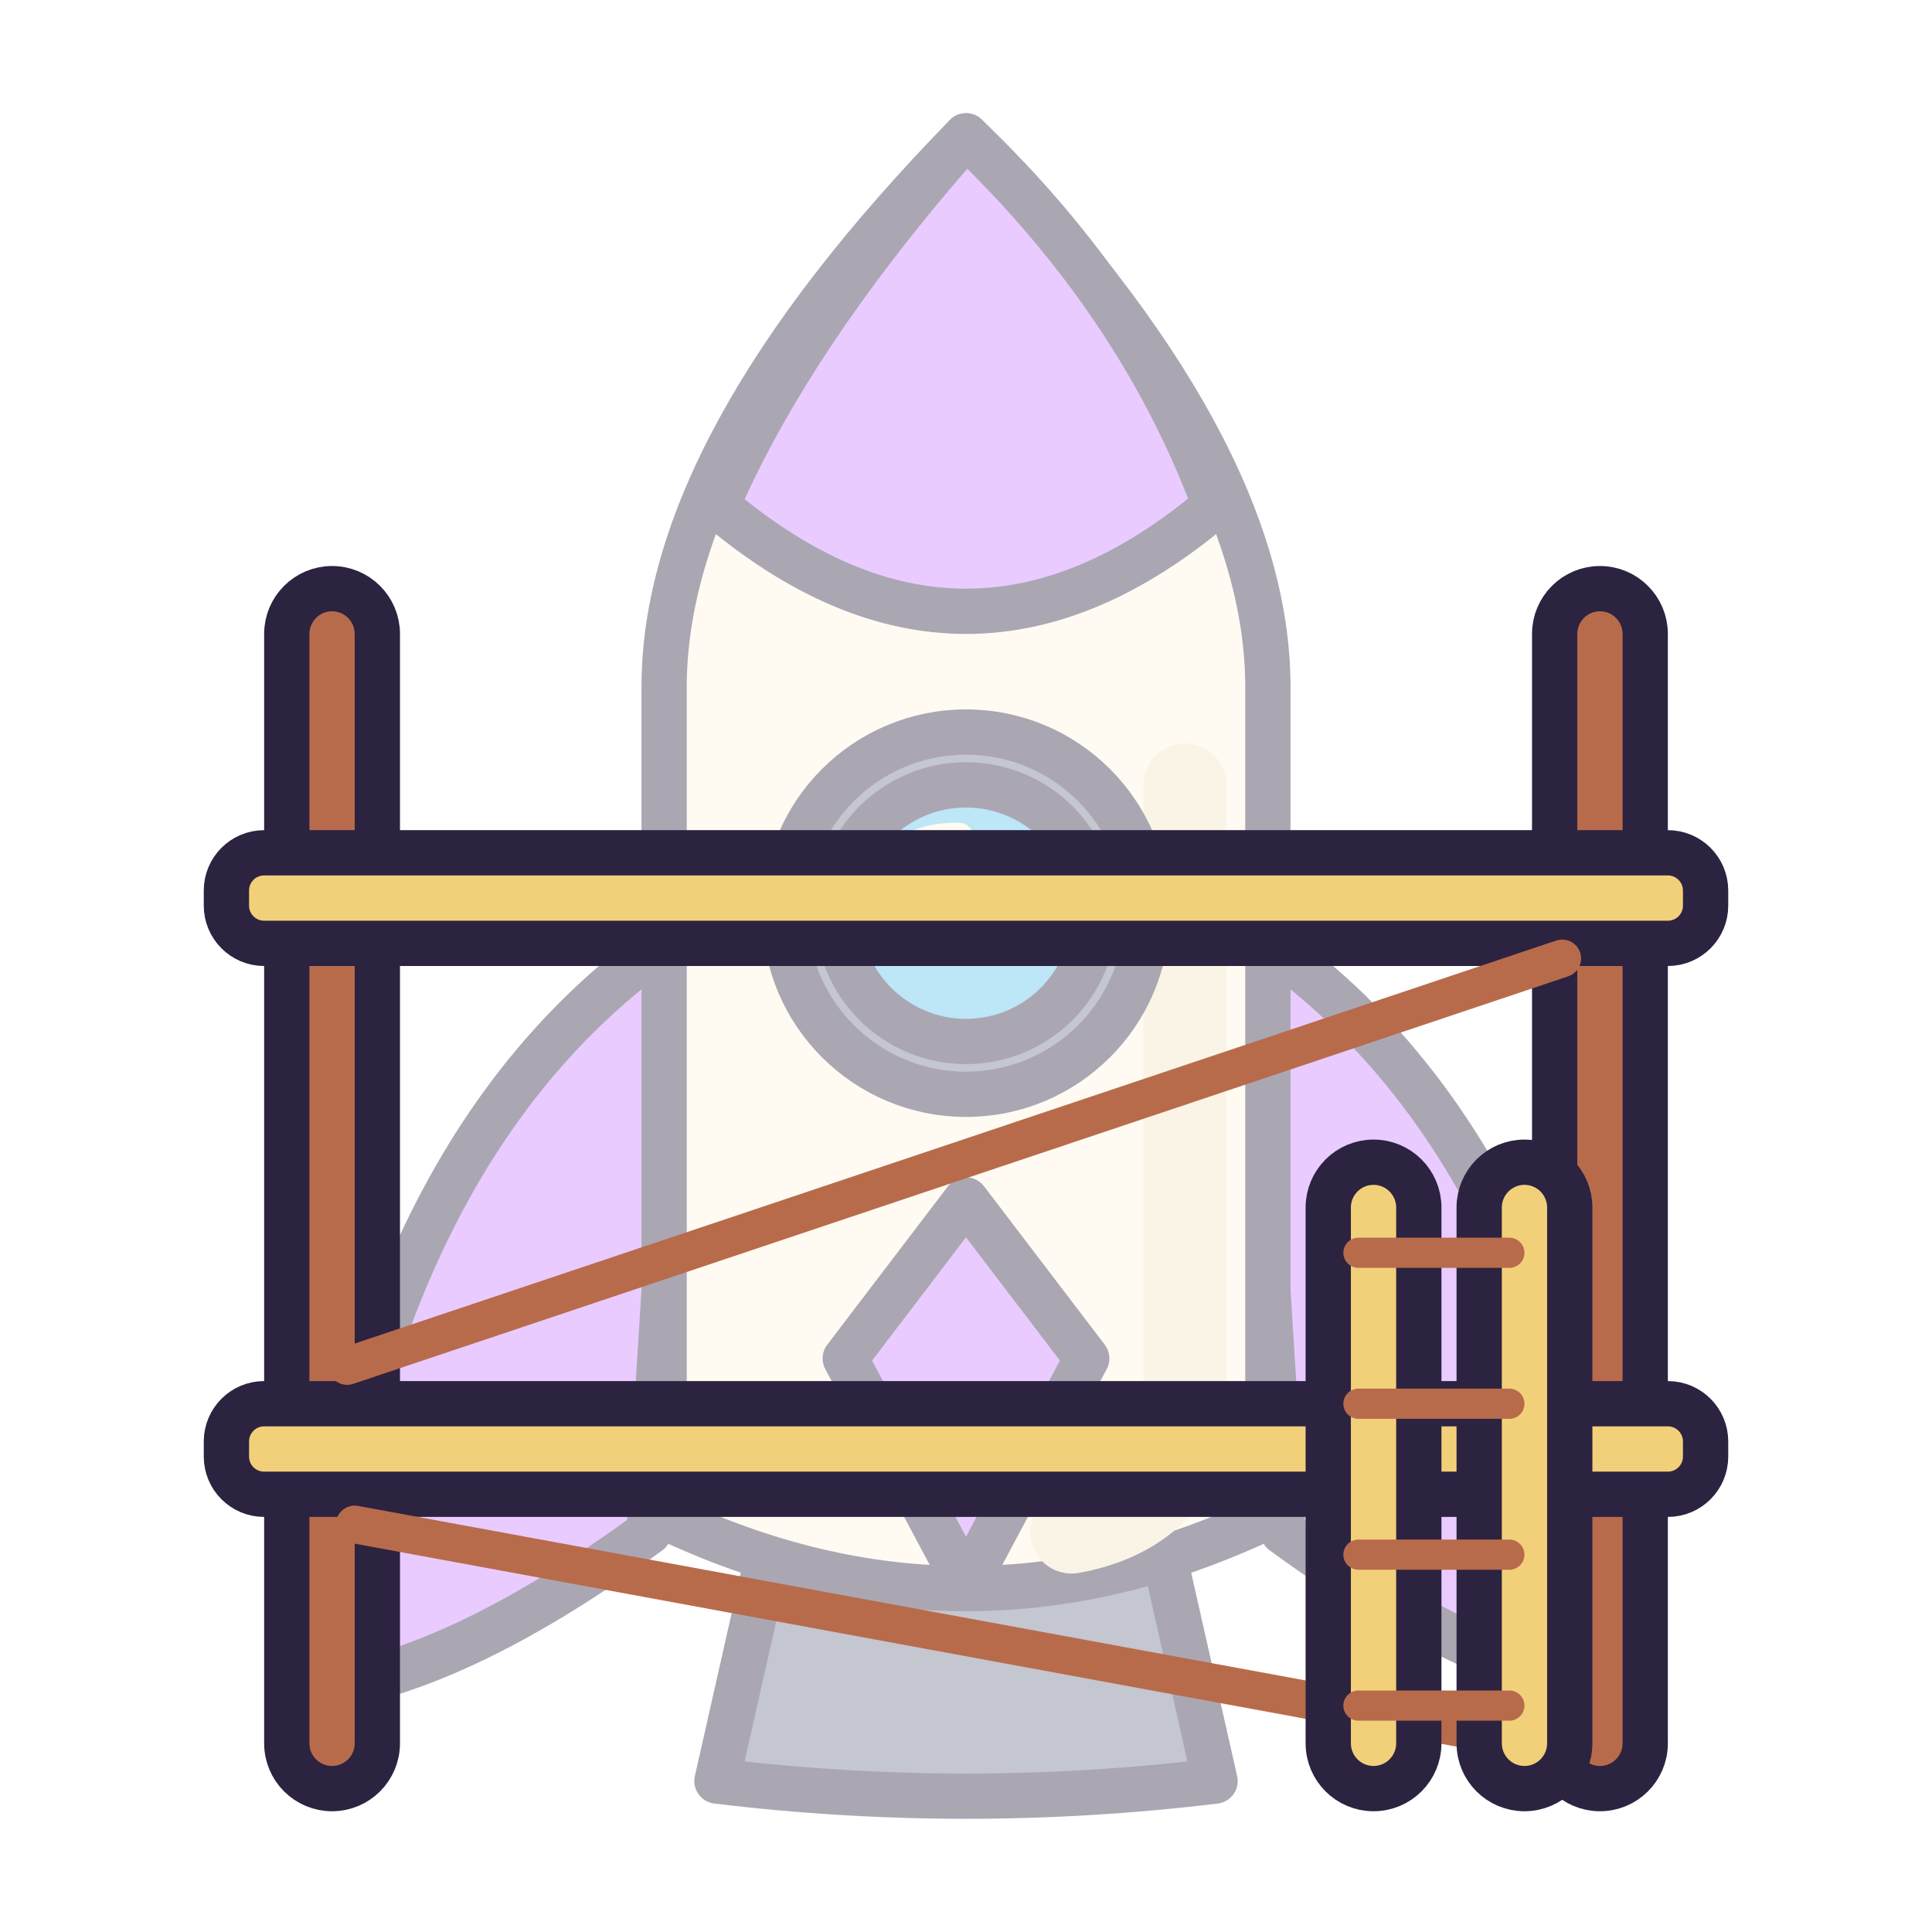
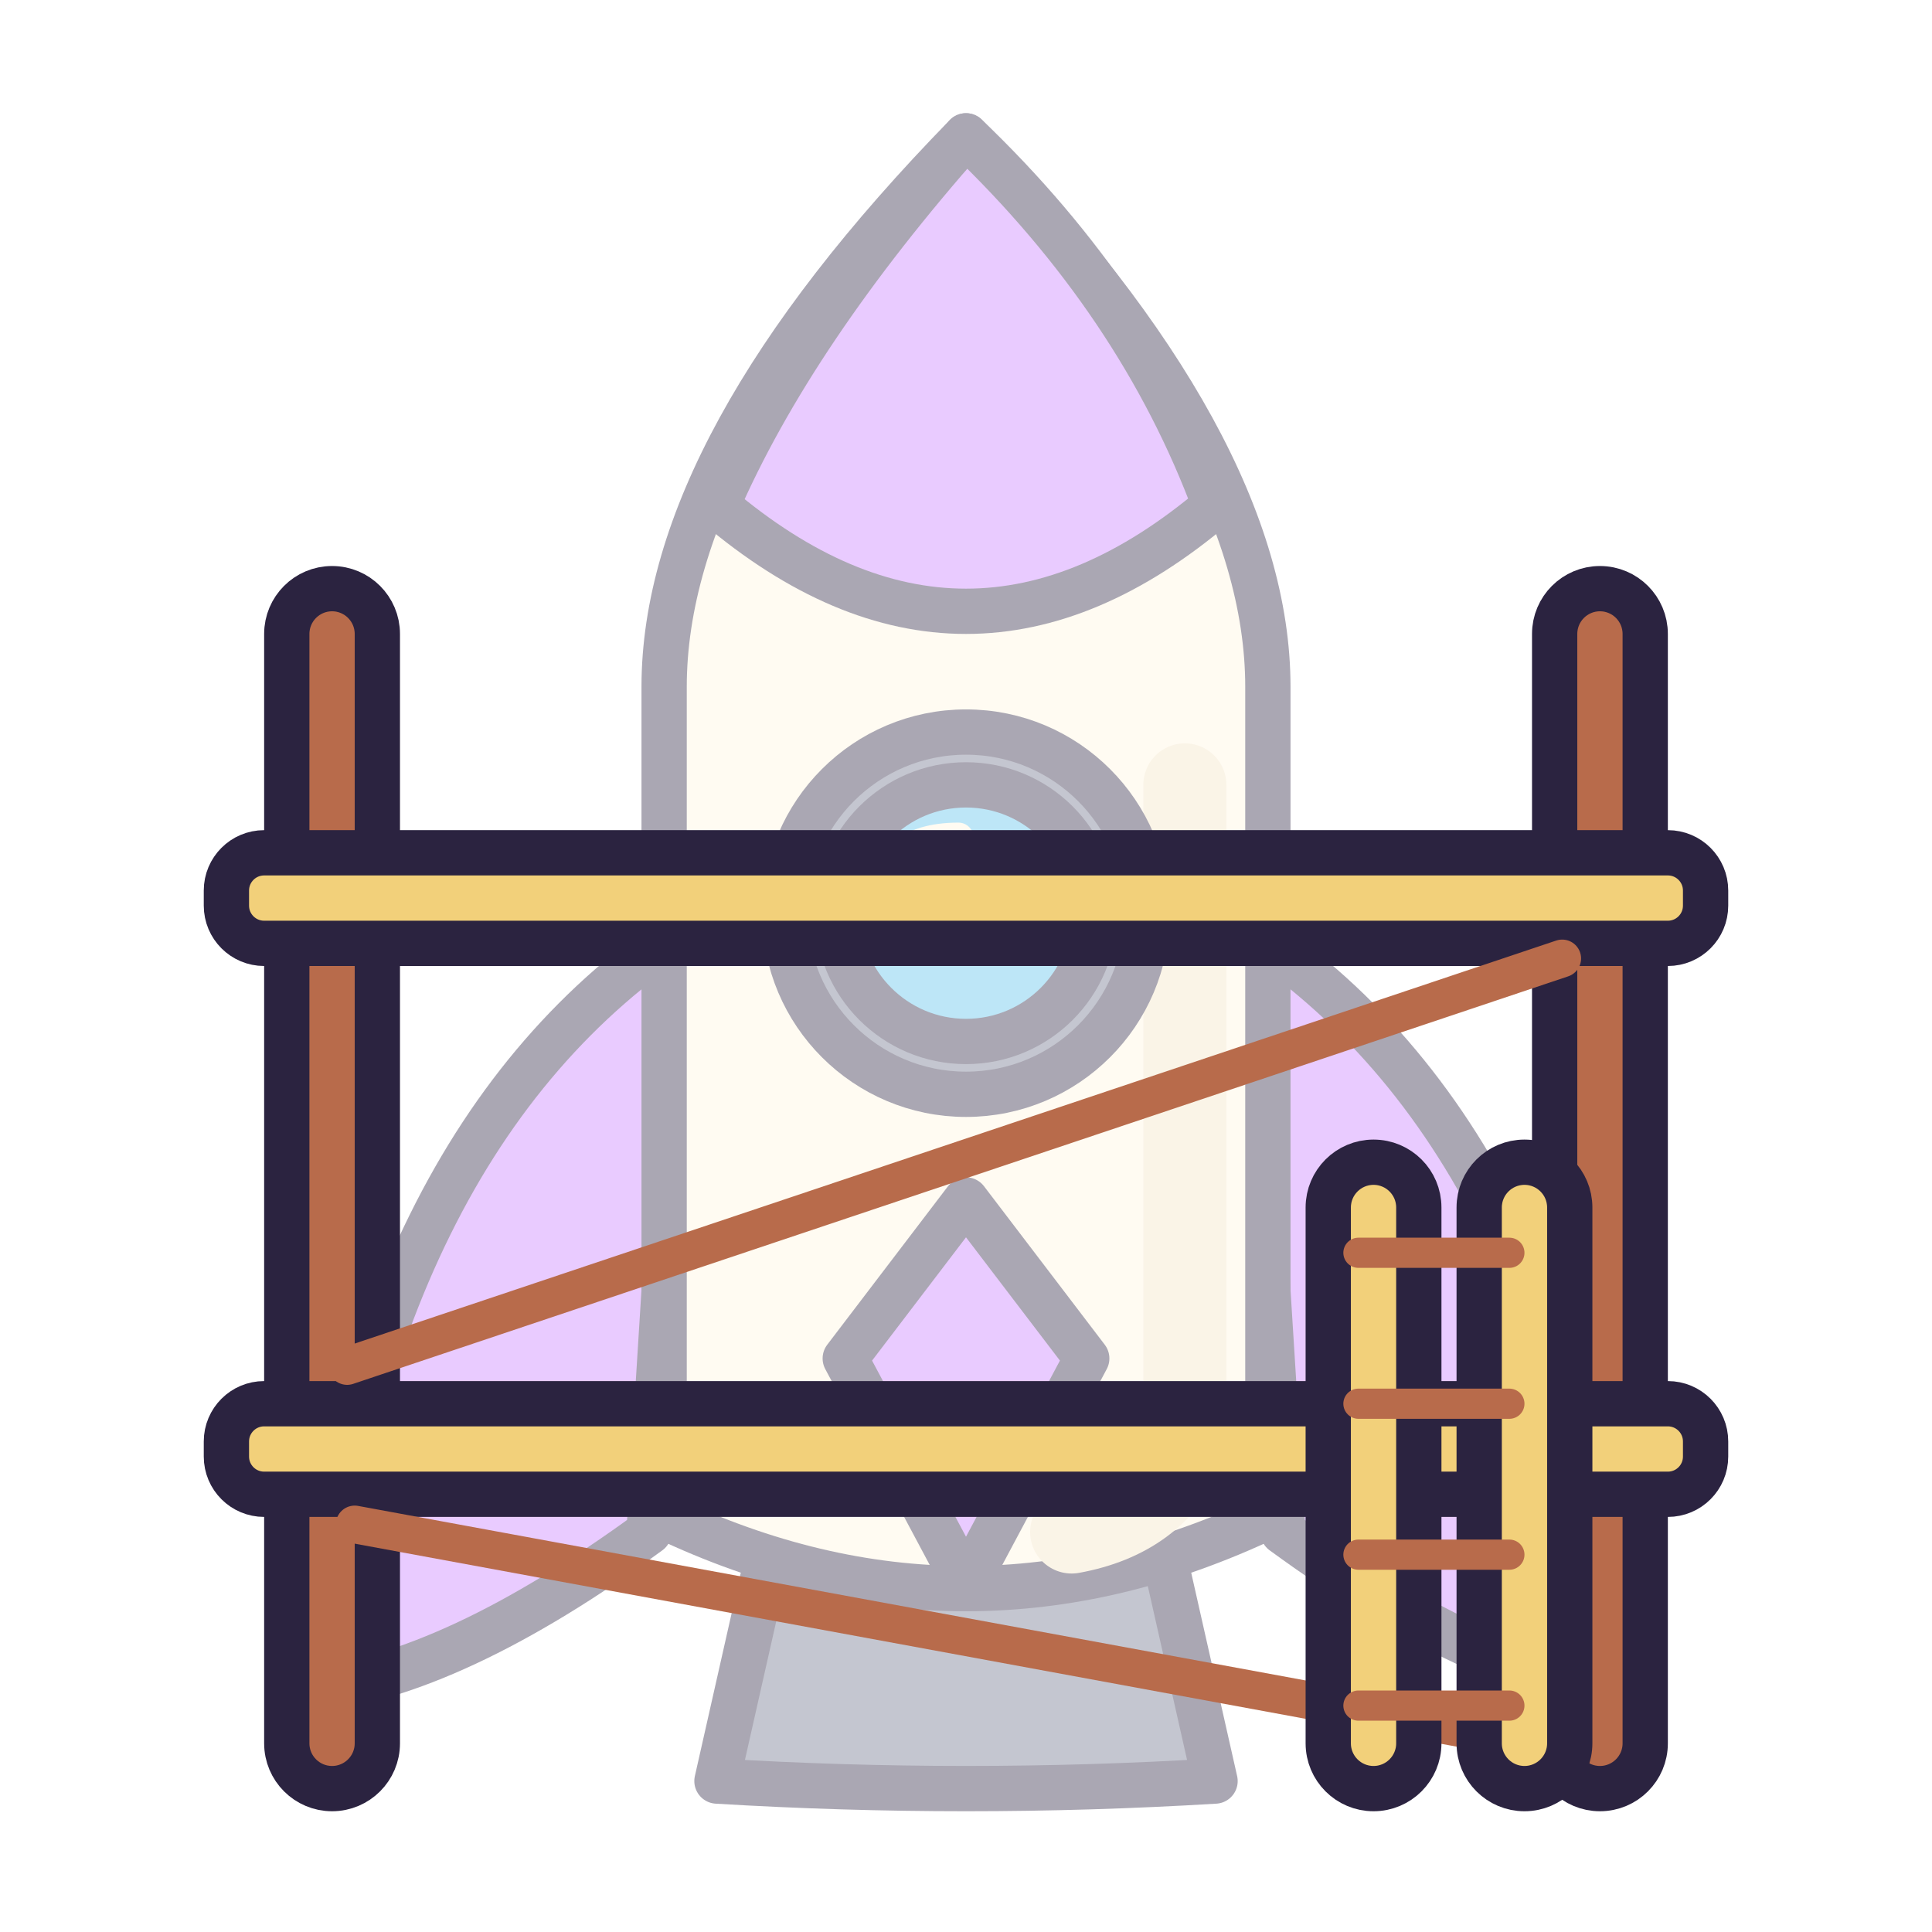
<svg xmlns="http://www.w3.org/2000/svg" version="1.1" viewBox="0 0 256 256" fill="none" stroke="#2B2340" stroke-width="6" stroke-linecap="round" stroke-linejoin="round">
  <g opacity="0.4">
    <path d="M91 123Q48 151 41 224Q60 222 86 203Z" fill="#C77DFF" />
    <path d="M165 123Q208 151 215 224Q196 222 170 203Z" fill="#C77DFF" />
-     <path d="M102 205H154L161 236Q128 240 95 236Z" fill="#6B7089" />
+     <path d="M102 205H154L161 236Q128 238 95 236Z" fill="#6B7089" />
    <path d="M88 201V91Q88 59 128 18Q168 59 168 91V201Q128 220 88 201Z" fill="#FFF4DE" />
    <path d="M128 18Q151 40 161 67Q128 95 95 67Q105 44 128 18Z" fill="#C77DFF" />
    <path d="M157 104V192Q153 201 142 203" fill="none" stroke="#F3E3C3" stroke-width="11" />
    <circle cx="128" cy="121" r="24" fill="#6B7089" />
    <circle cx="128" cy="121" r="17" fill="#5BC0EB" />
    <path d="M117 120Q117 111 127 111" fill="none" stroke="#FFF4DE" stroke-width="4" />
    <path d="M128 159L144 180L128 210L112 180Z" fill="#C77DFF" />
    <path d="M99 147V174" fill="none" stroke="#FFF4DE" stroke-width="4" />
    <g id="flame-anchor" transform="translate(128 240)" />
  </g>
  <g id="scaffolding">
    <rect x="38" y="78" width="12" height="159" rx="6" fill="#B86B4B" />
    <rect x="206" y="78" width="12" height="159" rx="6" fill="#B86B4B" />
    <rect x="30" y="113" width="196" height="12" rx="5" fill="#F2D07A" />
    <rect x="30" y="186" width="196" height="12" rx="5" fill="#F2D07A" />
    <path d="M46 181L207 127M47 202L199 230" fill="none" stroke="#B86B4B" stroke-width="5" />
    <rect x="176" y="154" width="12" height="83" rx="6" fill="#F2D07A" />
    <rect x="196" y="154" width="12" height="83" rx="6" fill="#F2D07A" />
    <path d="M180 166H200" fill="none" stroke="#B86B4B" stroke-width="4" />
    <path d="M180 186H200" fill="none" stroke="#B86B4B" stroke-width="4" />
    <path d="M180 206H200" fill="none" stroke="#B86B4B" stroke-width="4" />
    <path d="M180 226H200" fill="none" stroke="#B86B4B" stroke-width="4" />
  </g>
</svg>
